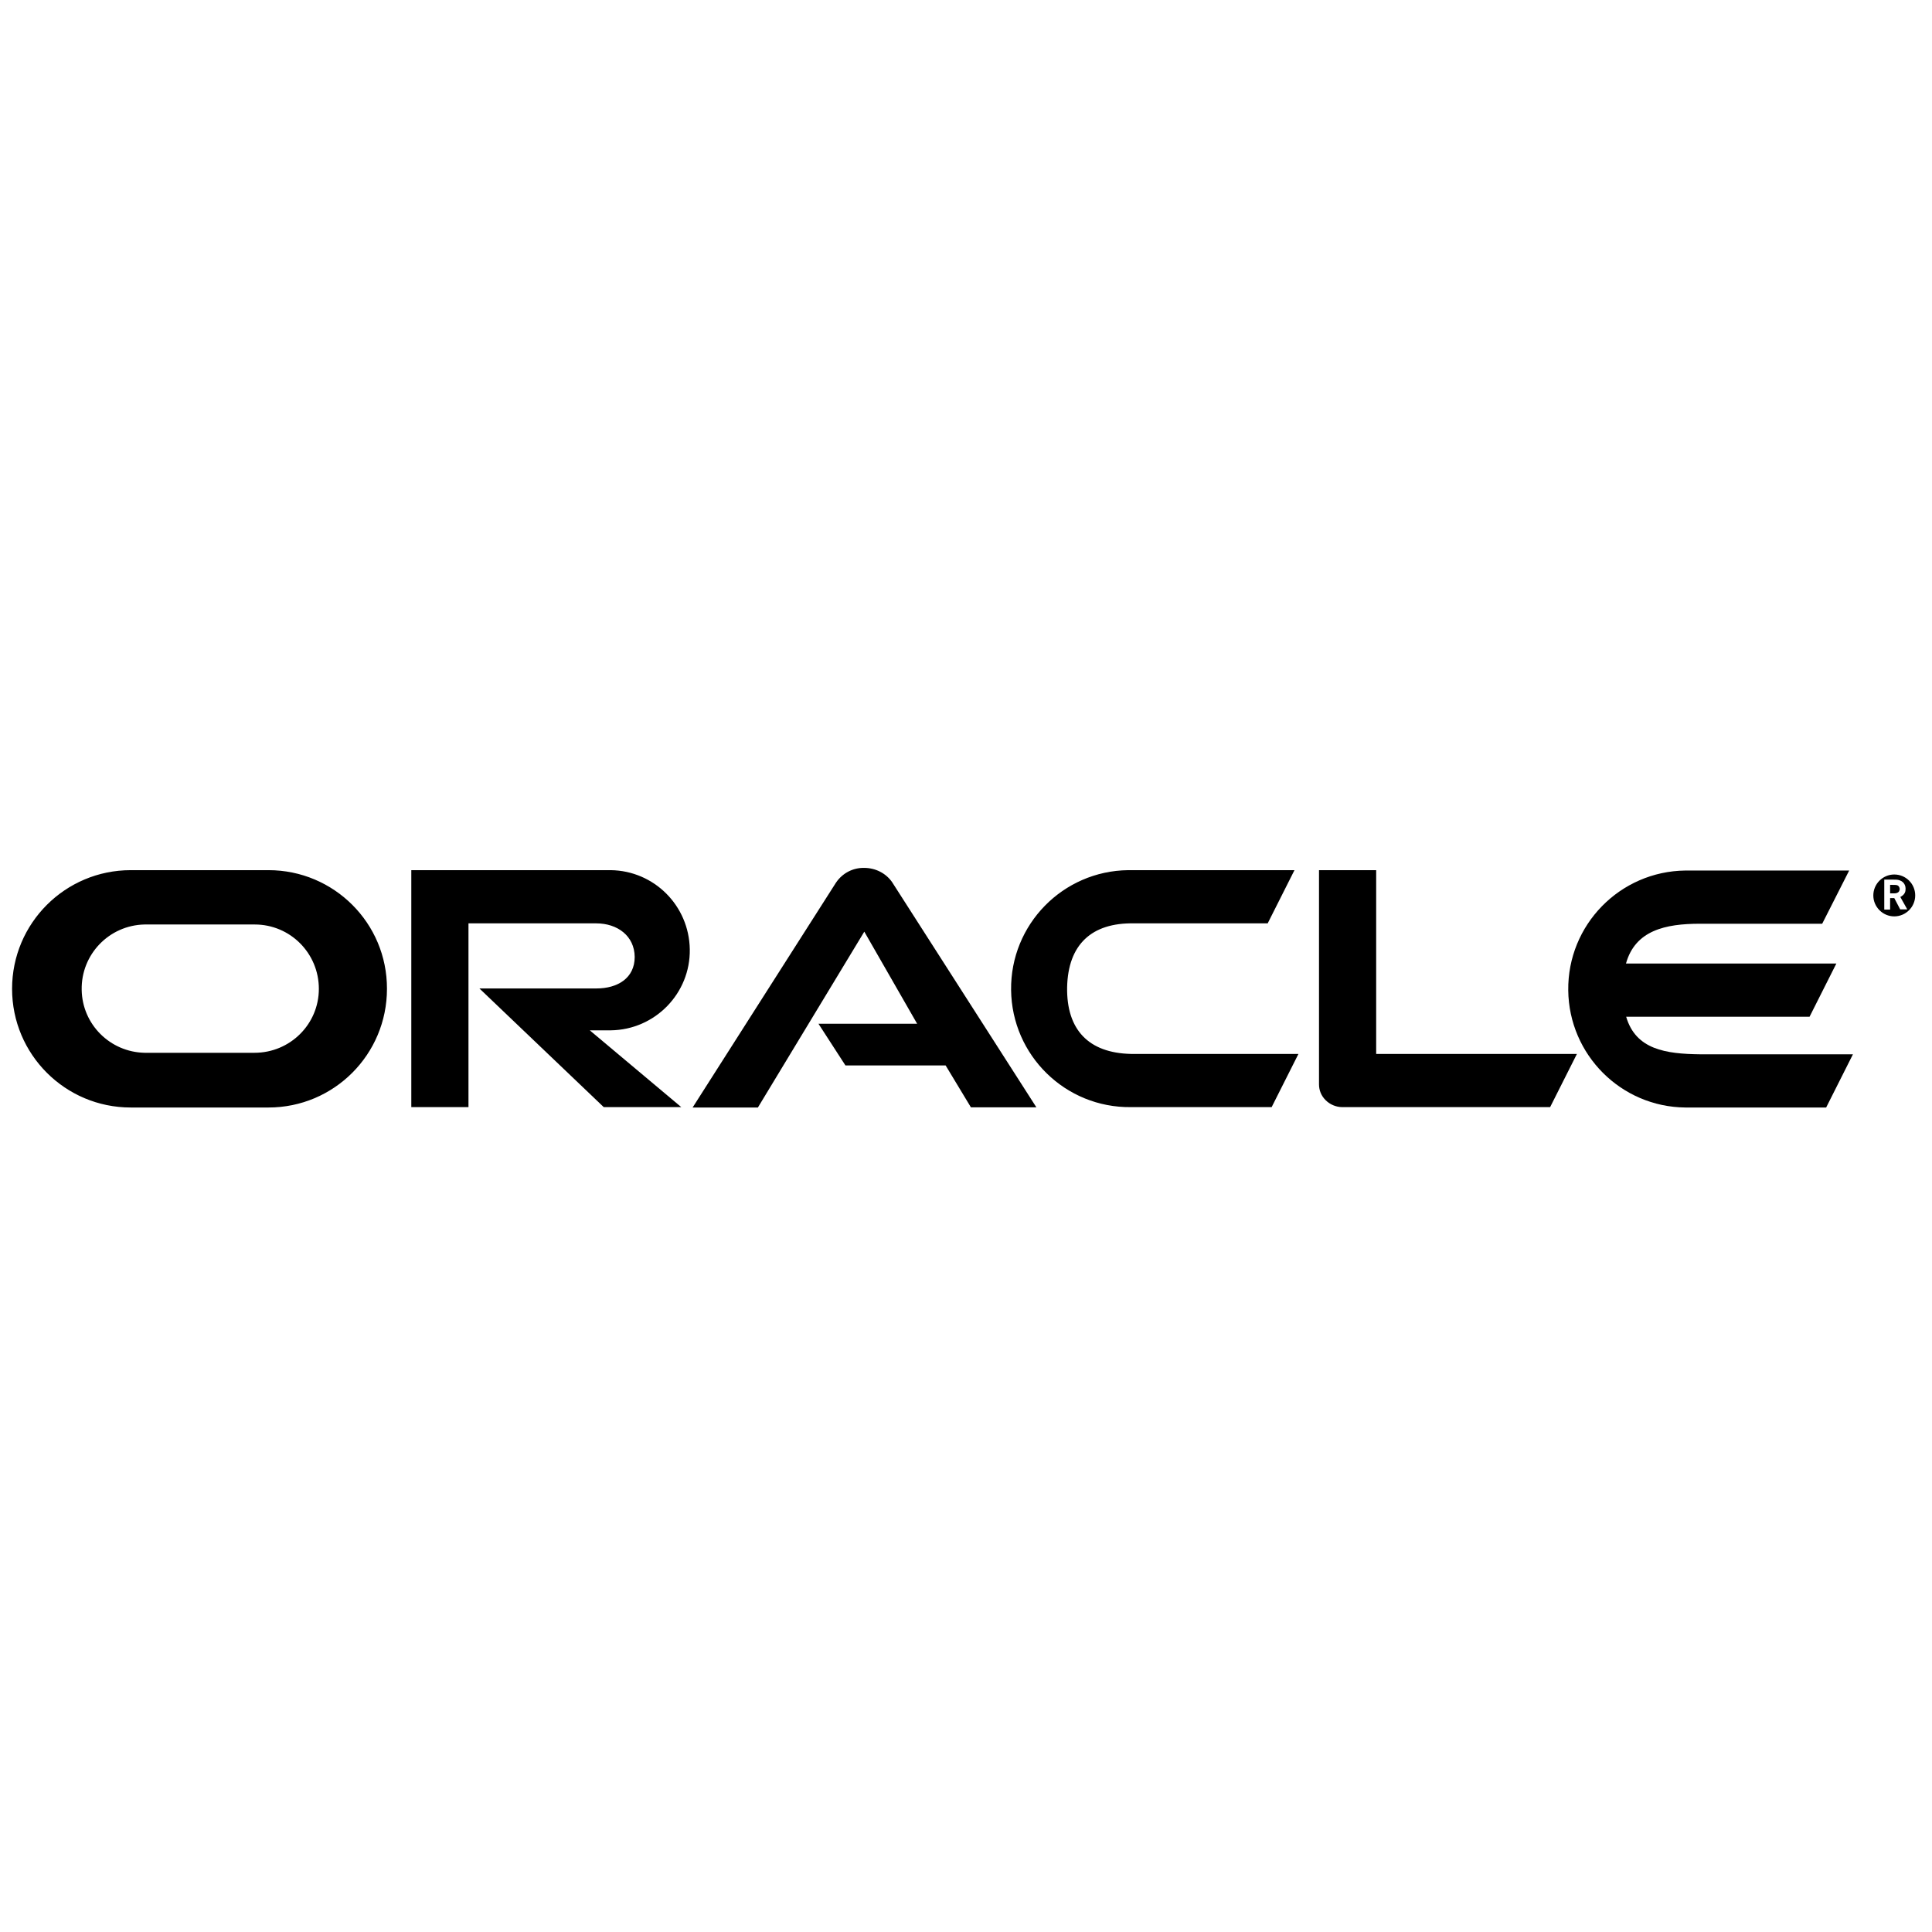
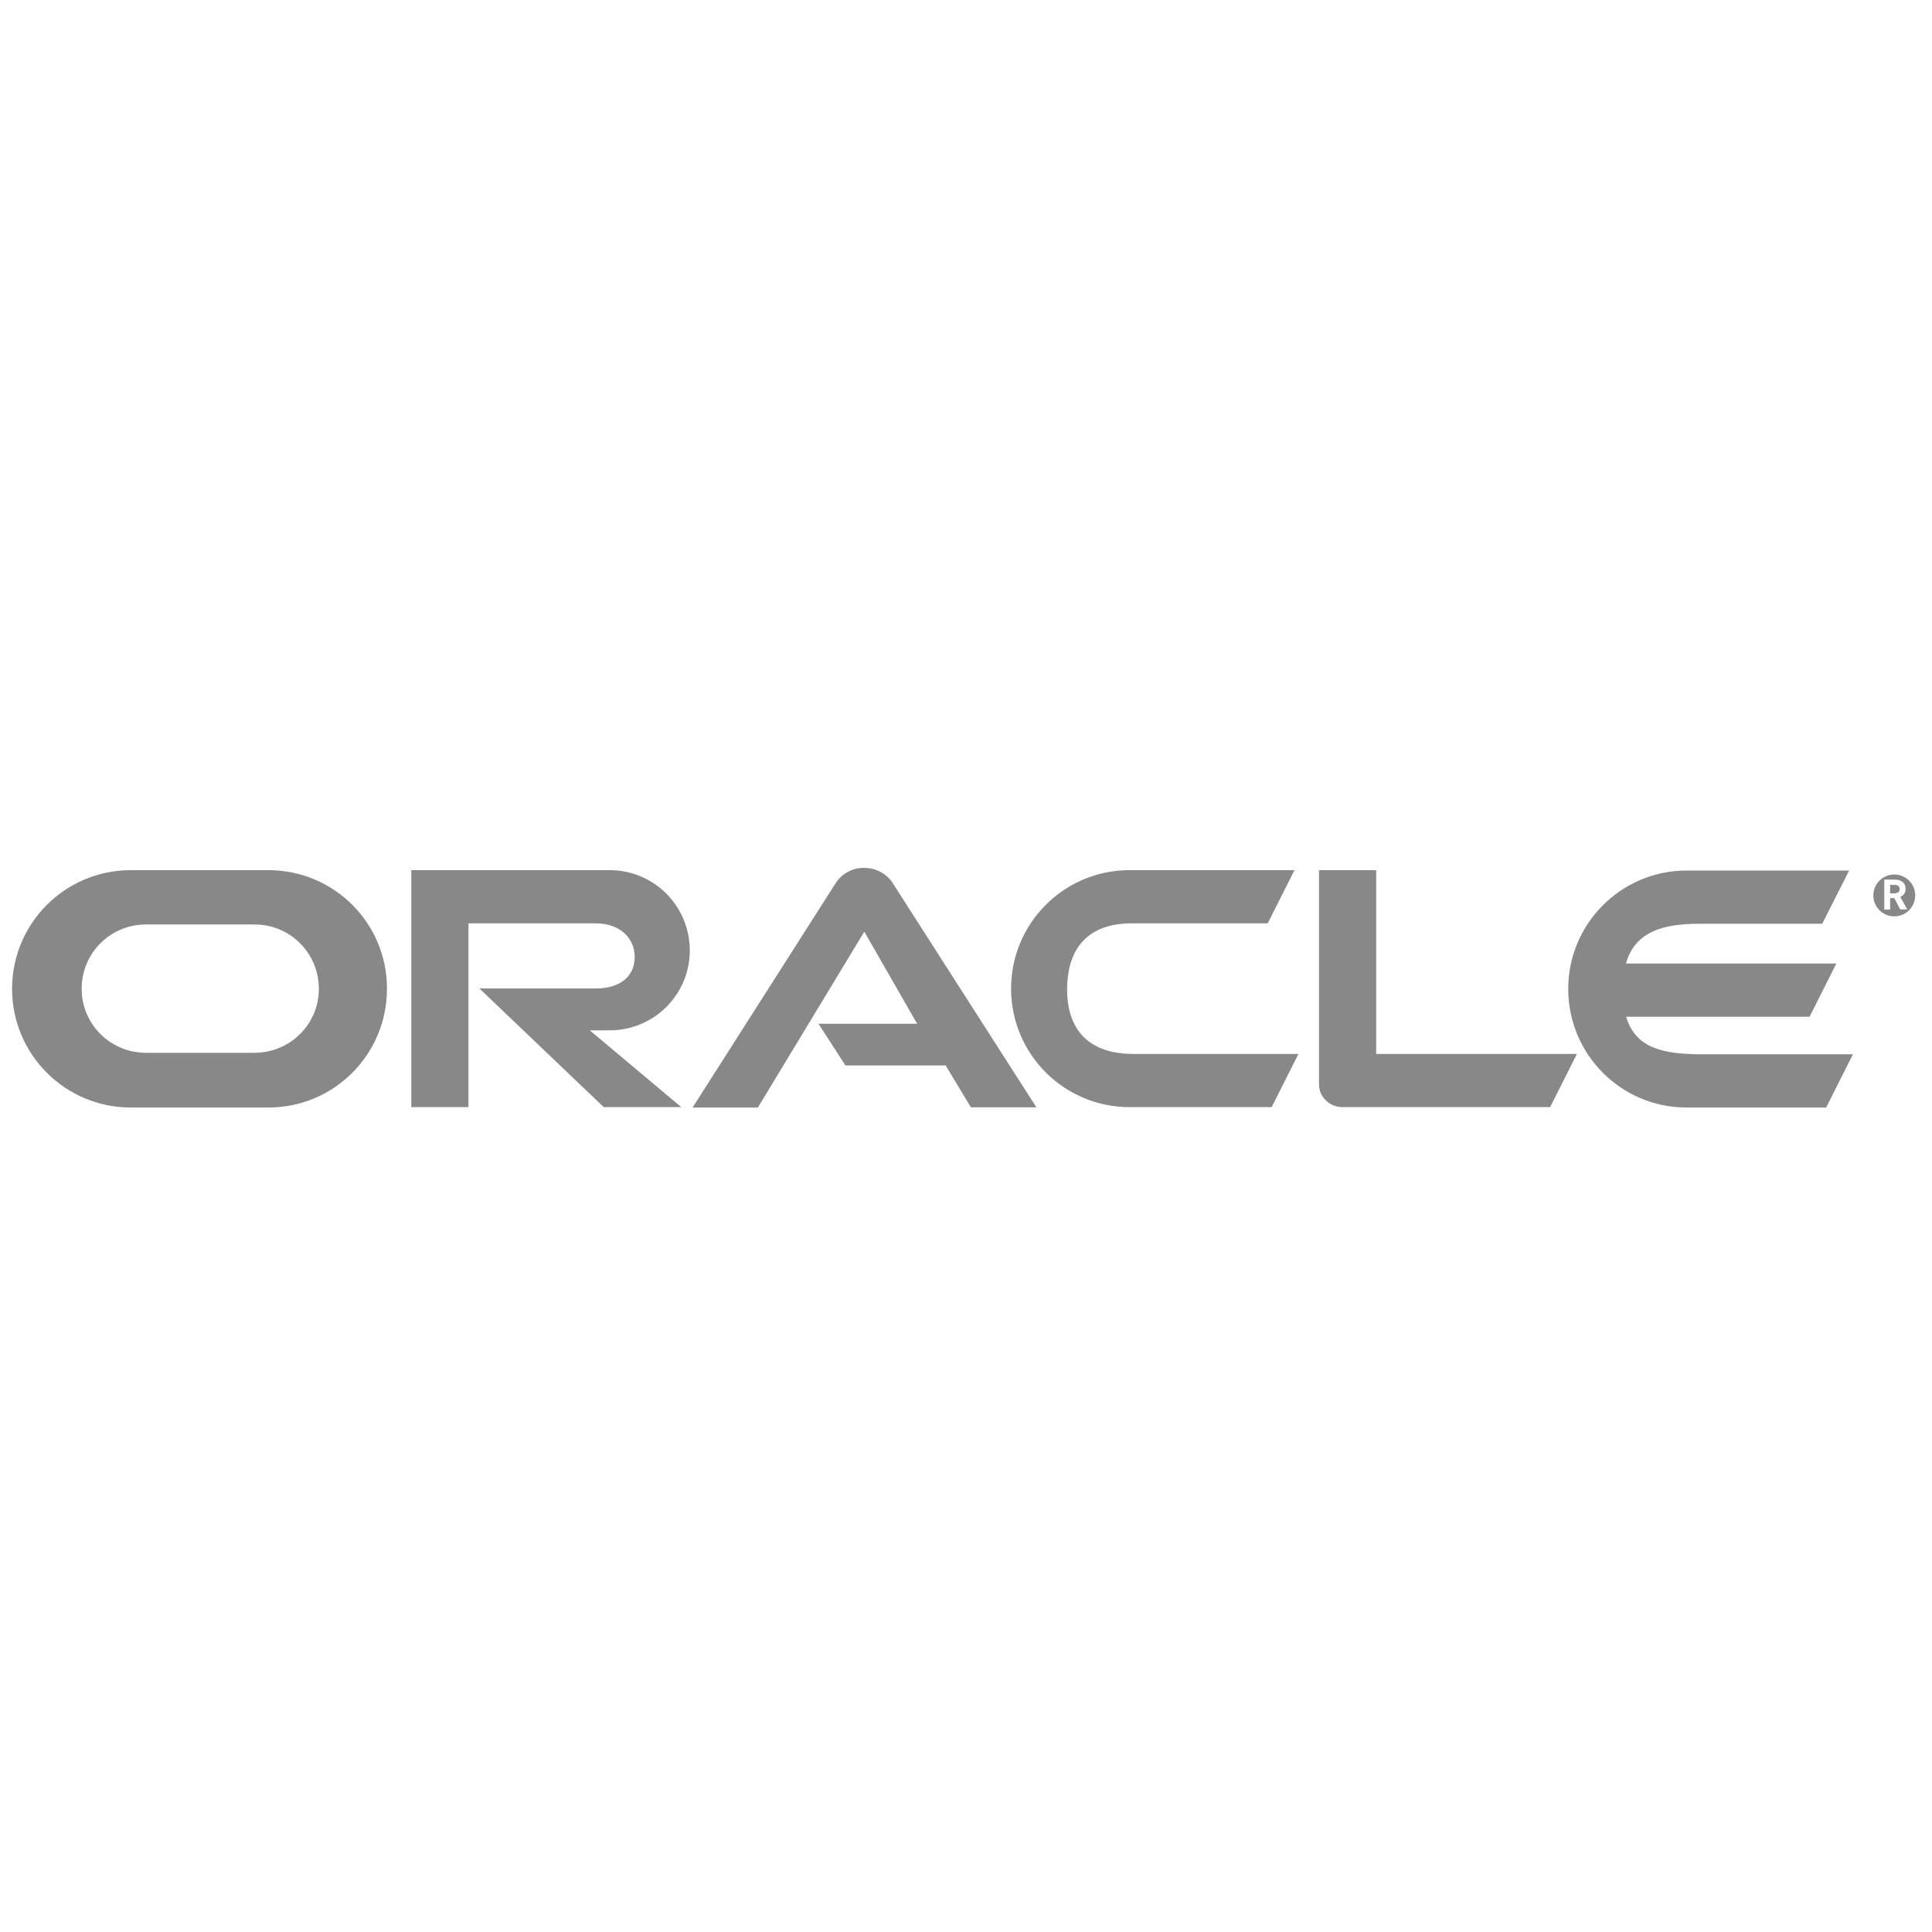
<svg xmlns="http://www.w3.org/2000/svg" t="1658280910103" class="icon" viewBox="0 0 1024 1024" version="1.1" p-id="3182" width="200" height="200">
  <defs>
    <style type="text/css">@font-face { font-family: feedback-iconfont; src: url("//at.alicdn.com/t/font_1031158_u69w8yhxdu.woff2?t=1630033759944") format("woff2"), url("//at.alicdn.com/t/font_1031158_u69w8yhxdu.woff?t=1630033759944") format("woff"), url("//at.alicdn.com/t/font_1031158_u69w8yhxdu.ttf?t=1630033759944") format("truetype"); }
</style>
  </defs>
-   <path d="M1004 463.5c-6.1 0-11.1 5-11.1 11.1s5 11.1 11.1 11.1 11.1-5 11.1-11.1c0-6.2-5-11.1-11.1-11.1z m3.2 18.6l-3.2-6.1h-2.2v6.1h-3.1v-15.9h4c2.2 0 3.1 0 4.2 0.4 2.8 1 3.1 3.5 3.1 4.4 0 0.5-0.1 0.9-0.1 1.3-0.2 1.1-1 2.1-2 2.7-0.1 0.1-0.2 0.2-0.7 0.4l3.7 6.6h-3.7v0.1zM599.4 558.6c-22.5-0.5-34.2-12.9-33.8-35.4 0.5-22.5 12.9-34.2 35.4-33.8h70.9l14.2-28.2H598c-34.7 0.4-62.5 28.8-62.1 63.5 0.4 34.7 28.8 62.5 63.5 62.1H674l14.2-28.2h-88.8zM142.3 461.2h-73c-34.7 0-62.9 28.1-62.9 62.9 0 34.7 28.1 62.9 62.9 62.9h73c34.7 0 62.8-28.1 62.8-62.9 0.1-34.8-28.1-62.9-62.8-62.9z m26.7 62.9c0 18.8-15.3 33.9-34.1 33.9H76.6c-18.3-0.4-33-15.1-33.3-33.3-0.4-18.8 14.5-34.3 33.3-34.7H135c18.9 0 34 15.3 34 34.1zM729.4 558.6v-97.4h-30.3v113.5c0 3.2 1.2 6.1 3.5 8.4s5.5 3.7 8.9 3.7h110.1l14.2-28.2H729.4z" p-id="3183" />
-   <path d="M1005.6 469.2c-0.7-0.2-1.5-0.2-2.9-0.2h-0.9v4.5h2c1 0 2-0.1 2.7-1 0.2-0.4 0.4-0.9 0.4-1.3-0.1-0.9-0.5-1.7-1.3-2zM861.9 538.9h97.2l14.2-28.2H861.8c4.9-17.6 20.9-21.1 39.2-21.1h64.8l14.3-28.2h-86.8c-34.7 0.4-62.5 28.8-62.1 63.5 0.4 34.2 28 61.8 62.1 62.1h74.6l14.2-28.2h-80.9c-18.3-0.2-34.2-2.5-39.3-19.9zM365.6 503.1c-0.4-23.1-18.9-41.6-41.9-41.9H218v125.6h30.3v-97.4H316c11.2 0 20.3 6.6 20.4 17.8 0 11.2-9 16.7-20.3 16.7h-62l65.9 62.9h41.1l-48.5-40.7h11.1c23.5-0.3 42.3-19.6 41.9-43zM458 460c-6-0.1-11.5 2.8-14.9 7.8l-76 119.2h34.6l56.4-93.2 28 48.8h-52.3l14.3 22.1h53.1l13.4 22.2h34.7l-76.5-119.4c-3.3-4.7-8.8-7.5-14.8-7.5z" p-id="3184" />
+   <path d="M1004 463.5c-6.1 0-11.1 5-11.1 11.1s5 11.1 11.1 11.1 11.1-5 11.1-11.1c0-6.2-5-11.1-11.1-11.1z m3.2 18.6l-3.2-6.1h-2.2v6.1h-3.1v-15.9h4c2.2 0 3.1 0 4.2 0.4 2.8 1 3.1 3.5 3.1 4.4 0 0.5-0.1 0.9-0.1 1.3-0.2 1.1-1 2.1-2 2.7-0.1 0.1-0.2 0.2-0.7 0.4l3.7 6.6h-3.7v0.1zM599.4 558.6c-22.5-0.5-34.2-12.9-33.8-35.4 0.5-22.5 12.9-34.2 35.4-33.8h70.9l14.2-28.2H598c-34.7 0.4-62.5 28.8-62.1 63.5 0.4 34.7 28.8 62.5 63.5 62.1H674l14.2-28.2h-88.8zM142.3 461.2h-73c-34.7 0-62.9 28.1-62.9 62.9 0 34.7 28.1 62.9 62.9 62.9h73c34.7 0 62.8-28.1 62.8-62.9 0.1-34.8-28.1-62.9-62.8-62.9z m26.7 62.9c0 18.8-15.3 33.9-34.1 33.9H76.6c-18.3-0.4-33-15.1-33.3-33.3-0.4-18.8 14.5-34.3 33.3-34.7H135c18.9 0 34 15.3 34 34.1zM729.4 558.6v-97.4h-30.3v113.5c0 3.2 1.2 6.1 3.5 8.4s5.5 3.7 8.9 3.7h110.1l14.2-28.2H729.4z" p-id="3183" fill="#888888" />
+   <path d="M1005.6 469.2c-0.7-0.2-1.5-0.2-2.9-0.2h-0.9v4.5h2c1 0 2-0.1 2.7-1 0.2-0.4 0.4-0.9 0.4-1.3-0.1-0.9-0.5-1.7-1.3-2zM861.9 538.9h97.2l14.2-28.2H861.8c4.9-17.6 20.9-21.1 39.2-21.1h64.8l14.3-28.2h-86.8c-34.7 0.4-62.5 28.8-62.1 63.5 0.4 34.2 28 61.8 62.1 62.1h74.6l14.2-28.2h-80.9c-18.3-0.2-34.2-2.5-39.3-19.9zM365.6 503.1c-0.4-23.1-18.9-41.6-41.9-41.9H218v125.6h30.3v-97.4H316c11.2 0 20.3 6.6 20.4 17.8 0 11.2-9 16.7-20.3 16.7h-62l65.9 62.9h41.1l-48.5-40.7h11.1c23.5-0.3 42.3-19.6 41.9-43zM458 460c-6-0.1-11.5 2.8-14.9 7.8l-76 119.2h34.6l56.4-93.2 28 48.8h-52.3l14.3 22.1h53.1l13.4 22.2h34.7l-76.5-119.4c-3.3-4.7-8.8-7.5-14.8-7.5z" fill="#888888" p-id="3184" />
</svg>
